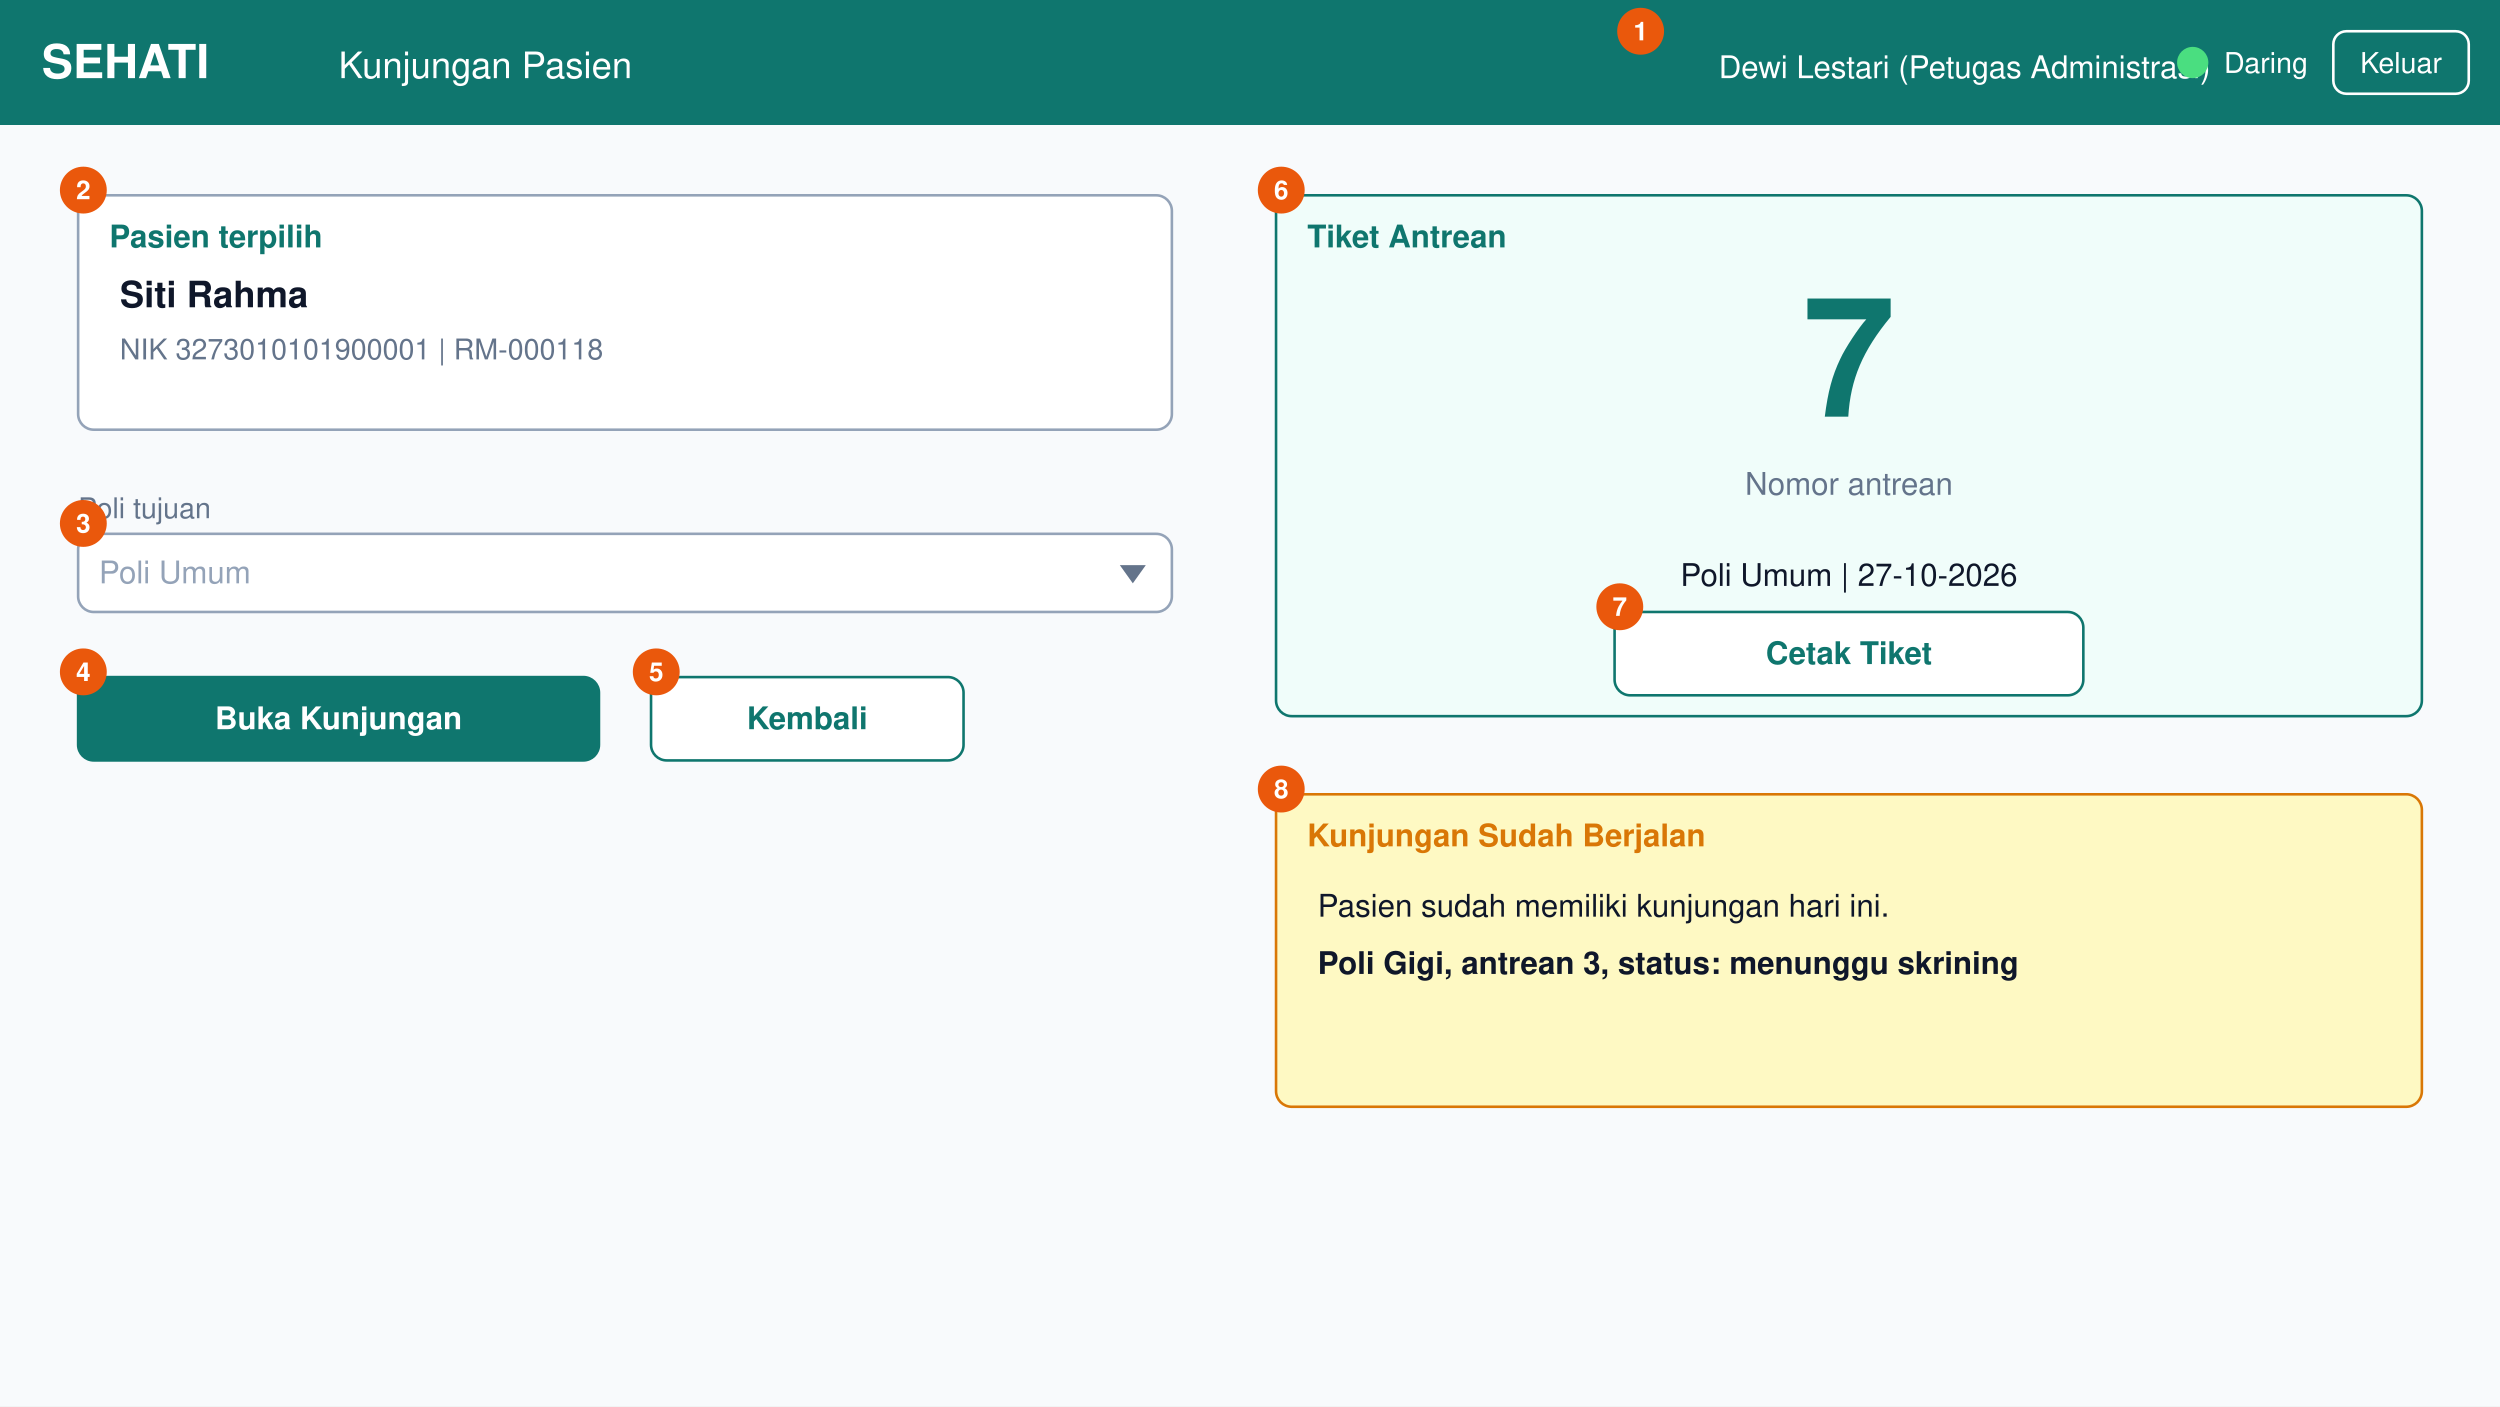
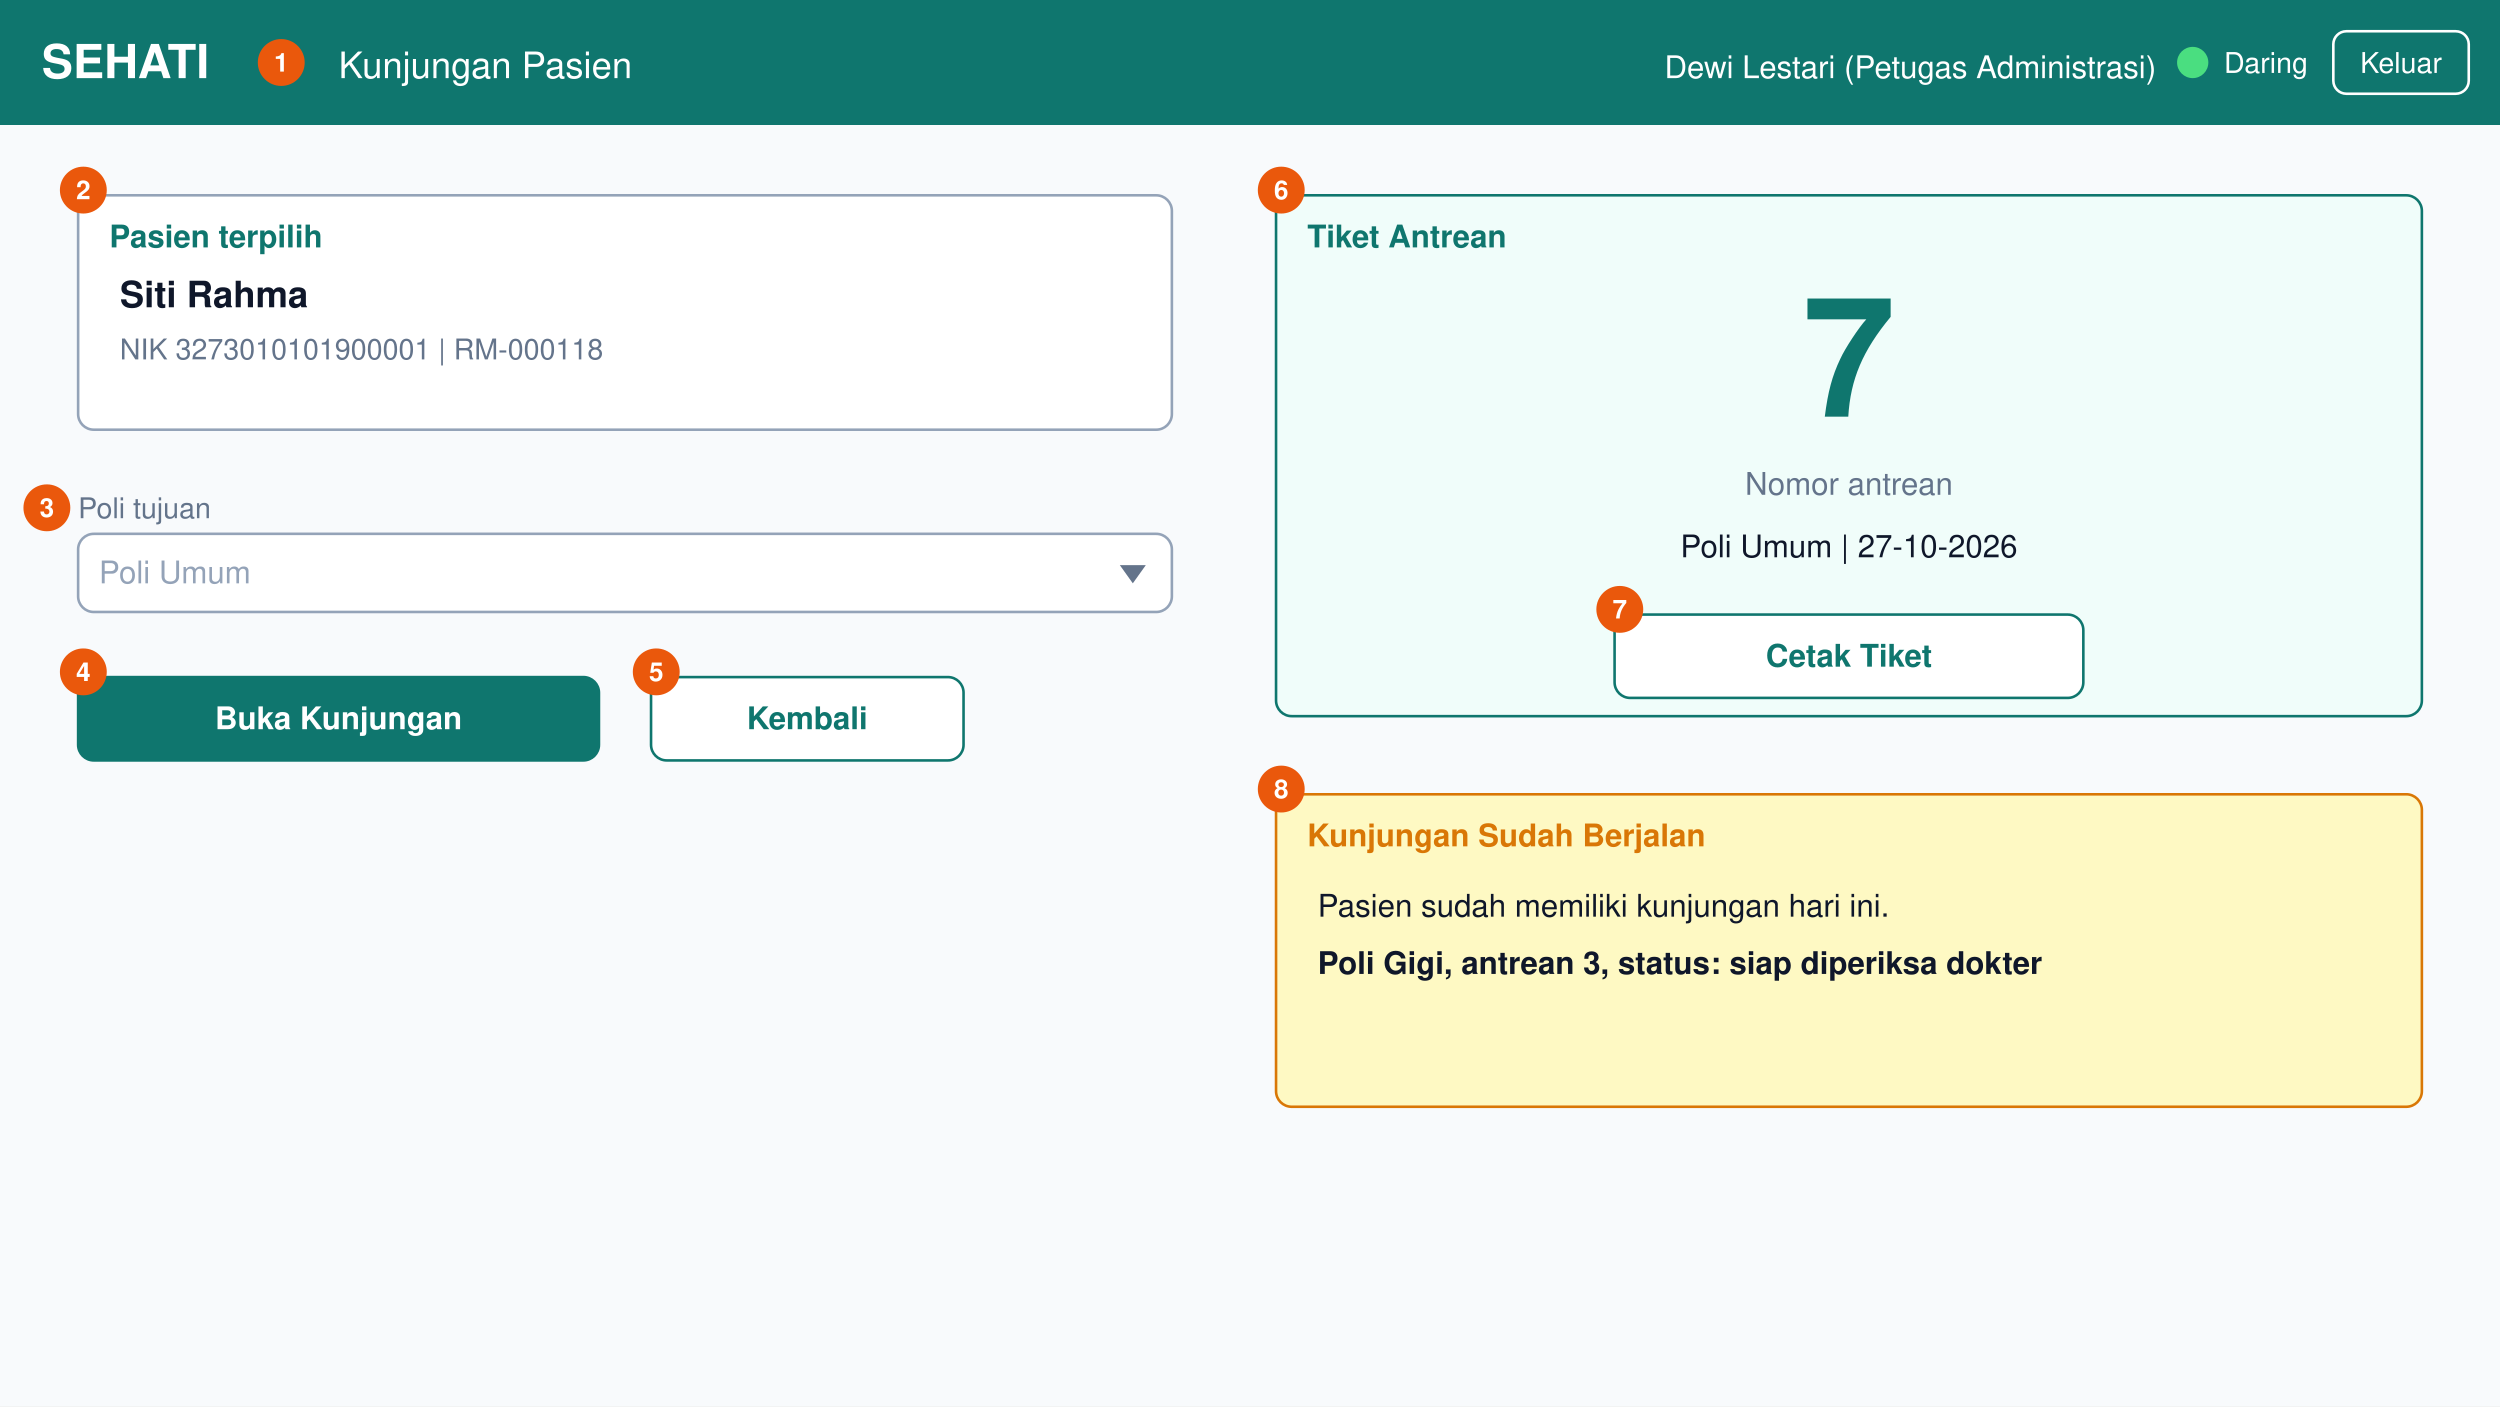
<svg xmlns="http://www.w3.org/2000/svg" viewBox="0 0 960 540" width="960" height="540" font-family="Helvetica, Arial, sans-serif" role="img" aria-label="Rancangan antarmuka I-03 Kunjungan Pasien">
  <rect width="960" height="540" fill="#F8FAFC" />
  <rect x="0" y="0" width="960" height="48" fill="#0F766E" />
  <text x="16" y="30" font-size="18" fill="#fff" text-anchor="start" font-weight="700">SEHATI</text>
  <text x="130" y="30" font-size="14" fill="#fff" text-anchor="start">Kunjungan Pasien</text>
-   <text x="660" y="30" font-size="12" fill="#fff" text-anchor="start">Dewi Lestari (Petugas Administrasi)</text>
+   <text x="828" y="30" font-size="12" fill="#fff" text-anchor="end">Dewi Lestari (Petugas Administrasi)</text>
  <circle cx="842" cy="24" r="6" fill="#4ADE80" />
  <text x="854" y="28" font-size="11" fill="#fff" text-anchor="start">Daring</text>
  <rect x="896" y="12" width="52" height="24" rx="5" fill="none" stroke="#fff" />
  <text x="922" y="28" font-size="11" fill="#fff" text-anchor="middle">Keluar</text>
-   <circle cx="630" cy="12" r="9" fill="#EA580C" />
-   <text x="630" y="15.5" font-size="10" font-weight="700" fill="#fff" text-anchor="middle">1</text>
+   <circle cx="108" cy="24" r="9" fill="#EA580C" />
+   <text x="108" y="27.5" font-size="10" font-weight="700" fill="#fff" text-anchor="middle">1</text>
  <rect x="30" y="75" width="420" height="90" rx="6" fill="#fff" stroke="#94A3B8" stroke-width="1" />
  <text x="42" y="95" font-size="12" fill="#0F766E" text-anchor="start" font-weight="700">Pasien terpilih</text>
  <circle cx="32" cy="73" r="9" fill="#EA580C" />
  <text x="32" y="76.5" font-size="10" font-weight="700" fill="#fff" text-anchor="middle">2</text>
  <text x="46" y="118" font-size="14" fill="#0F172A" text-anchor="start" font-weight="700">Siti Rahma</text>
  <text x="46" y="138" font-size="11" fill="#64748B" text-anchor="start">NIK 3273010101900001  |  RM-000118</text>
  <text x="30" y="199" font-size="11" fill="#64748B" text-anchor="start">Poli tujuan</text>
  <rect x="30" y="205" width="420" height="30" rx="6" fill="#fff" stroke="#94A3B8" stroke-width="1" />
  <text x="38" y="224.0" font-size="12" fill="#94A3B8" text-anchor="start">Poli Umum</text>
  <polygon points="430,217.0 440,217.0 435,224.0" fill="#64748B" />
-   <circle cx="32" cy="201" r="9" fill="#EA580C" />
-   <text x="32" y="204.5" font-size="10" font-weight="700" fill="#fff" text-anchor="middle">3</text>
+   <circle cx="18" cy="195" r="9" fill="#EA580C" />
+   <text x="18" y="198.5" font-size="10" font-weight="700" fill="#fff" text-anchor="middle">3</text>
  <rect x="30" y="260" width="200" height="32" rx="6" fill="#0F766E" stroke="#0F766E" stroke-width="1" />
  <text x="130.0" y="280.0" font-size="12" fill="#fff" text-anchor="middle" font-weight="700">Buka Kunjungan</text>
  <circle cx="32" cy="258" r="9" fill="#EA580C" />
  <text x="32" y="261.5" font-size="10" font-weight="700" fill="#fff" text-anchor="middle">4</text>
  <rect x="250" y="260" width="120" height="32" rx="6" fill="#fff" stroke="#0F766E" stroke-width="1" />
  <text x="310.0" y="280.0" font-size="12" fill="#0F766E" text-anchor="middle" font-weight="700">Kembali</text>
  <circle cx="252" cy="258" r="9" fill="#EA580C" />
  <text x="252" y="261.5" font-size="10" font-weight="700" fill="#fff" text-anchor="middle">5</text>
  <rect x="490" y="75" width="440" height="200" rx="6" fill="#F0FDFA" stroke="#0F766E" stroke-width="1" />
  <text x="502" y="95" font-size="12" fill="#0F766E" text-anchor="start" font-weight="700">Tiket Antrean</text>
  <circle cx="492" cy="73" r="9" fill="#EA580C" />
  <text x="492" y="76.5" font-size="10" font-weight="700" fill="#fff" text-anchor="middle">6</text>
  <text x="710" y="160" font-size="64" fill="#0F766E" text-anchor="middle" font-weight="700">7</text>
  <text x="710" y="190" font-size="12" fill="#64748B" text-anchor="middle">Nomor antrean</text>
-   <text x="710" y="225" font-size="12" fill="#0F172A" text-anchor="middle">Poli Umum  |  27-10-2026</text>
-   <rect x="620" y="235" width="180" height="32" rx="6" fill="#fff" stroke="#0F766E" stroke-width="1" />
-   <text x="710.0" y="255.0" font-size="12" fill="#0F766E" text-anchor="middle" font-weight="700">Cetak Tiket</text>
-   <circle cx="622" cy="233" r="9" fill="#EA580C" />
-   <text x="622" y="236.5" font-size="10" font-weight="700" fill="#fff" text-anchor="middle">7</text>
+   <text x="710" y="214" font-size="12" fill="#0F172A" text-anchor="middle">Poli Umum  |  27-10-2026</text>
+   <rect x="620" y="236" width="180" height="32" rx="6" fill="#fff" stroke="#0F766E" stroke-width="1" />
+   <text x="710.0" y="256.0" font-size="12" fill="#0F766E" text-anchor="middle" font-weight="700">Cetak Tiket</text>
+   <circle cx="622" cy="234" r="9" fill="#EA580C" />
+   <text x="622" y="237.5" font-size="10" font-weight="700" fill="#fff" text-anchor="middle">7</text>
  <rect x="490" y="305" width="440" height="120" rx="6" fill="#FEF9C3" stroke="#D97706" stroke-width="1" />
  <text x="502" y="325" font-size="12" fill="#D97706" text-anchor="start" font-weight="700">Kunjungan Sudah Berjalan</text>
  <circle cx="492" cy="303" r="9" fill="#EA580C" />
  <text x="492" y="306.5" font-size="10" font-weight="700" fill="#fff" text-anchor="middle">8</text>
  <text x="506" y="352" font-size="12" fill="#0F172A" text-anchor="start">Pasien sudah memiliki kunjungan hari ini.</text>
-   <text x="506" y="374" font-size="12" fill="#0F172A" text-anchor="start" font-weight="700">Poli Gigi, antrean 3, status: menunggu skrining</text>
+   <text x="506" y="374" font-size="12" fill="#0F172A" text-anchor="start" font-weight="700">Poli Gigi, antrean 3, status: siap diperiksa dokter</text>
</svg>
